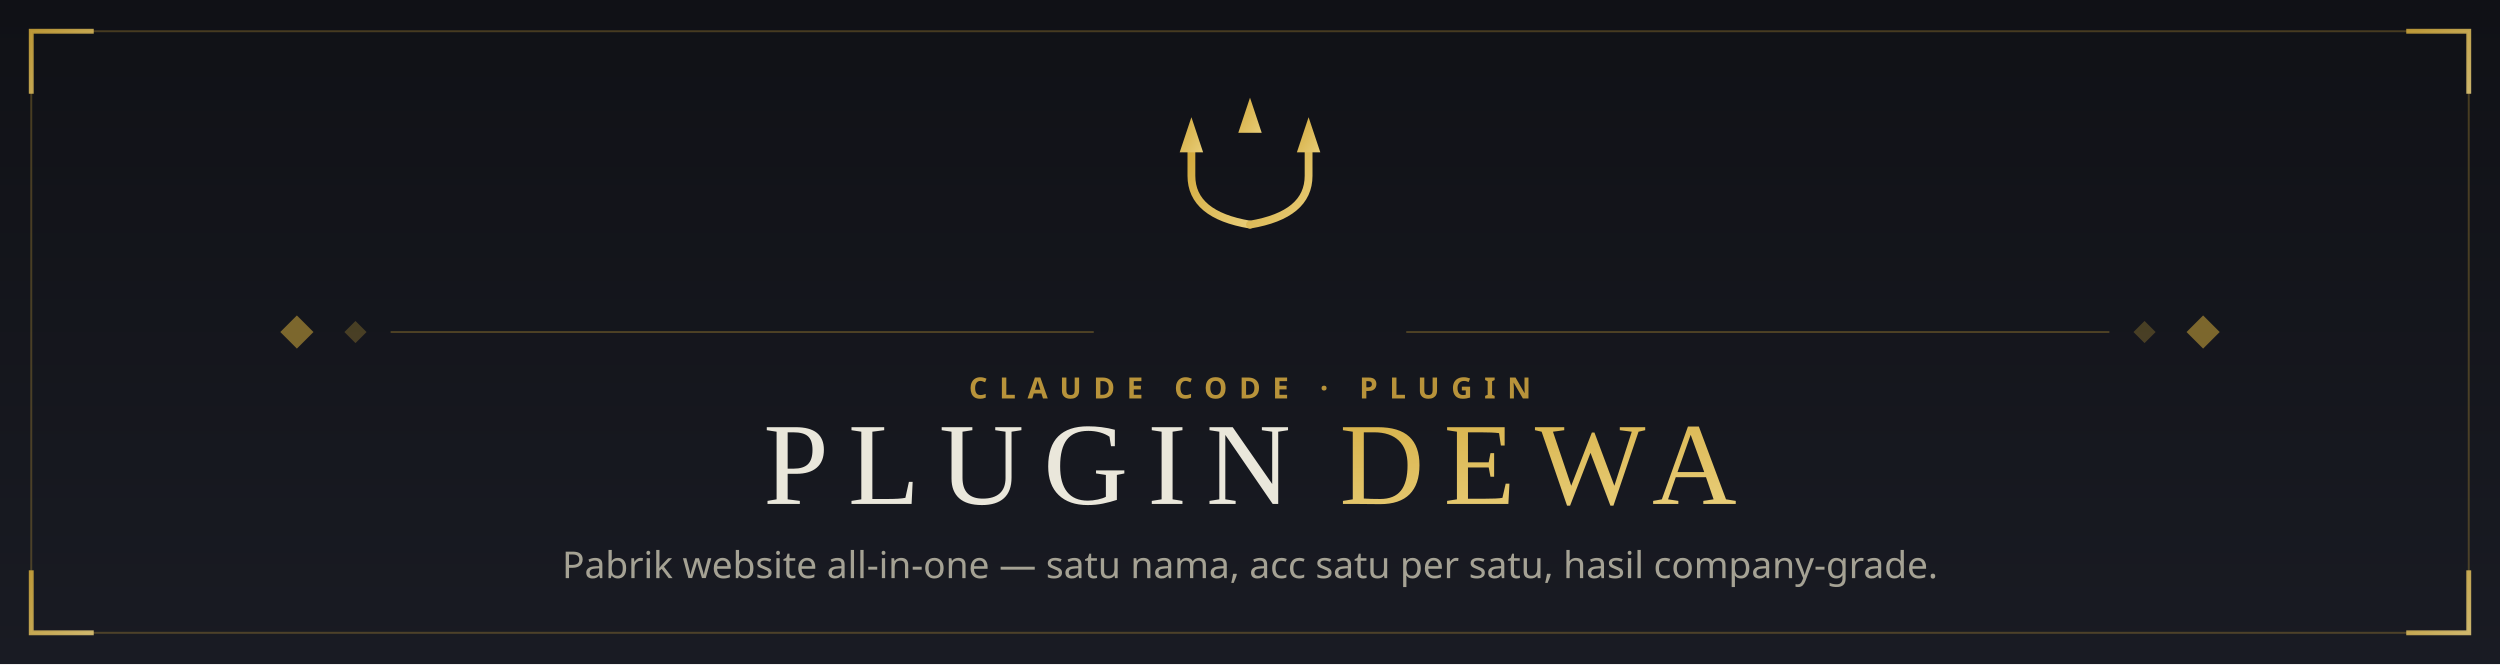
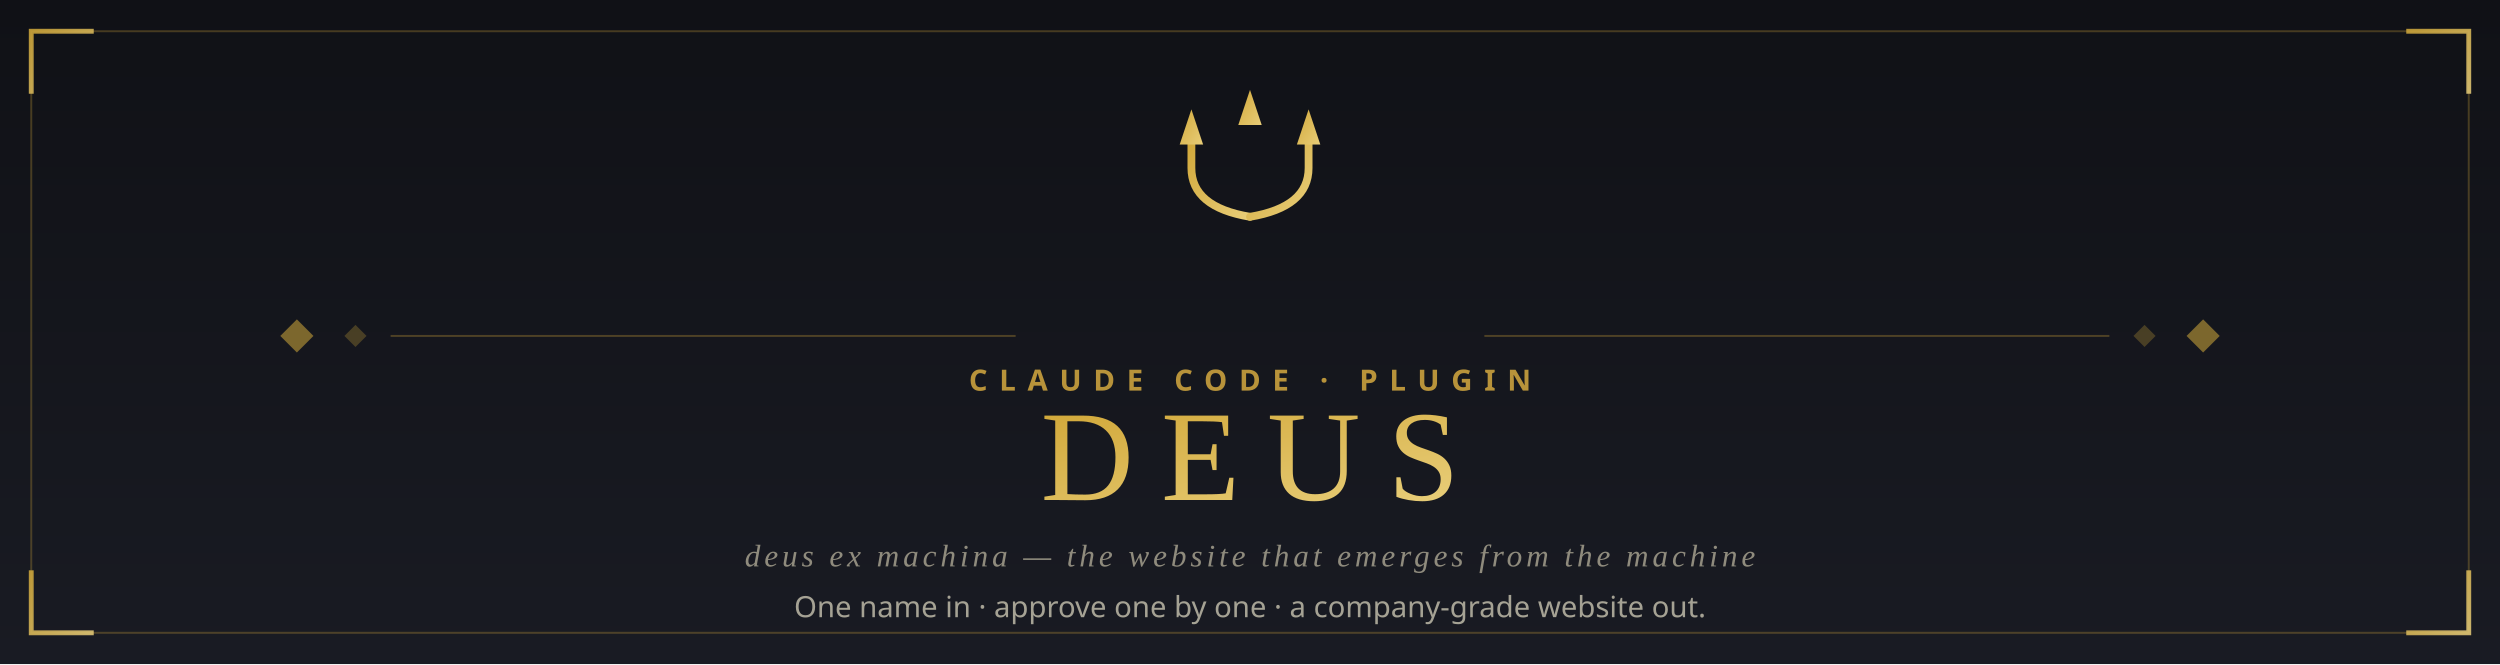
- <svg xmlns="http://www.w3.org/2000/svg" width="1280" height="340" viewBox="0 0 1280 340" role="img" aria-label="Plugin Dewa — pabrik website all-in-one untuk Claude Code">
+ <svg xmlns="http://www.w3.org/2000/svg" width="1280" height="340" viewBox="0 0 1280 340" role="img" aria-label="Deus — all-in-one website factory for Claude Code">
  <defs>
    <linearGradient id="bg" x1="0" y1="0" x2="0" y2="1">
      <stop offset="0" stop-color="#101116" />
      <stop offset="1" stop-color="#191b23" />
    </linearGradient>
    <linearGradient id="gold" x1="0" y1="0" x2="1" y2="1">
      <stop offset="0" stop-color="#d2a93b" />
      <stop offset="1" stop-color="#e8cd78" />
    </linearGradient>
  </defs>
  <rect width="1280" height="340" fill="url(#bg)" />
  <rect x="16" y="16" width="1248" height="308" fill="none" stroke="#d2a93b" stroke-opacity="0.28" />
  <g stroke="url(#gold)" stroke-width="2.5" fill="none" opacity="0.85">
    <path d="M16 48 V16 H48" />
    <path d="M1232 16 H1264 V48" />
    <path d="M1264 292 V324 H1232" />
    <path d="M48 324 H16 V292" />
  </g>
  <g stroke="url(#gold)" stroke-width="4" fill="none" stroke-linecap="round">
-     <path d="M640 66 V148" />
-     <path d="M610 76 v14 q0 20 30 25" />
-     <path d="M670 76 v14 q0 20 -30 25" />
-     <path d="M620 148 h40" />
+     <path d="M640 62 V146" />
+     <path d="M610 72 v14 q0 20 30 25" />
+     <path d="M670 72 v14 q0 20 -30 25" />
+     <path d="M620 146 h40" />
  </g>
  <g fill="url(#gold)">
-     <polygon points="634,68 646,68 640,50" />
-     <polygon points="604,78 616,78 610,60" />
-     <polygon points="664,78 676,78 670,60" />
+     <polygon points="634,64 646,64 640,46" />
+     <polygon points="604,74 616,74 610,56" />
+     <polygon points="664,74 676,74 670,56" />
  </g>
  <g fill="#d2a93b">
-     <rect x="146" y="164" width="12" height="12" transform="rotate(45 152 170)" opacity="0.55" />
-     <rect x="178" y="166" width="8" height="8" transform="rotate(45 182 170)" opacity="0.28" />
-     <rect x="1122" y="164" width="12" height="12" transform="rotate(45 1128 170)" opacity="0.55" />
-     <rect x="1094" y="166" width="8" height="8" transform="rotate(45 1098 170)" opacity="0.28" />
+     <rect x="146" y="166" width="12" height="12" transform="rotate(45 152 172)" opacity="0.55" />
+     <rect x="178" y="168" width="8" height="8" transform="rotate(45 182 172)" opacity="0.28" />
+     <rect x="1122" y="166" width="12" height="12" transform="rotate(45 1128 172)" opacity="0.55" />
+     <rect x="1094" y="168" width="8" height="8" transform="rotate(45 1098 172)" opacity="0.28" />
  </g>
  <g stroke="#d2a93b" stroke-opacity="0.3" stroke-width="1">
-     <path d="M200 170 H560" />
-     <path d="M720 170 H1080" />
+     <path d="M200 172 H520" />
+     <path d="M760 172 H1080" />
  </g>
-   <text x="640" y="204" text-anchor="middle" font-family="'Avenir Next','Segoe UI',system-ui,sans-serif" font-size="15" font-weight="600" letter-spacing="6" fill="#b8933a">CLAUDE CODE · PLUGIN</text>
-   <text x="640" y="258" text-anchor="middle" font-family="Georgia,'Times New Roman',serif" font-size="60" letter-spacing="10" fill="#eae7db">PLUGIN <tspan fill="url(#gold)">DEWA</tspan>
-   </text>
-   <text x="640" y="296" text-anchor="middle" font-family="'Avenir Next','Segoe UI',system-ui,sans-serif" font-size="19" fill="#a5a294">Pabrik website all-in-one — satu nama, acc satu per satu, hasil company-grade.</text>
+   <text x="640" y="200" text-anchor="middle" font-family="'Avenir Next','Segoe UI',system-ui,sans-serif" font-size="15" font-weight="600" letter-spacing="6" fill="#b8933a">CLAUDE CODE · PLUGIN</text>
+   <text x="640" y="256" text-anchor="middle" font-family="Georgia,'Times New Roman',serif" font-size="66" letter-spacing="14" fill="url(#gold)">DEUS</text>
+   <text x="640" y="290" text-anchor="middle" font-family="Georgia,'Times New Roman',serif" font-size="16" font-style="italic" letter-spacing="2" fill="#8f8b7d">deus ex machina — the website that emerges from the machine</text>
+   <text x="640" y="316" text-anchor="middle" font-family="'Avenir Next','Segoe UI',system-ui,sans-serif" font-size="15" fill="#a5a294">One name in · approve one by one · a company-grade website out.</text>
</svg>
